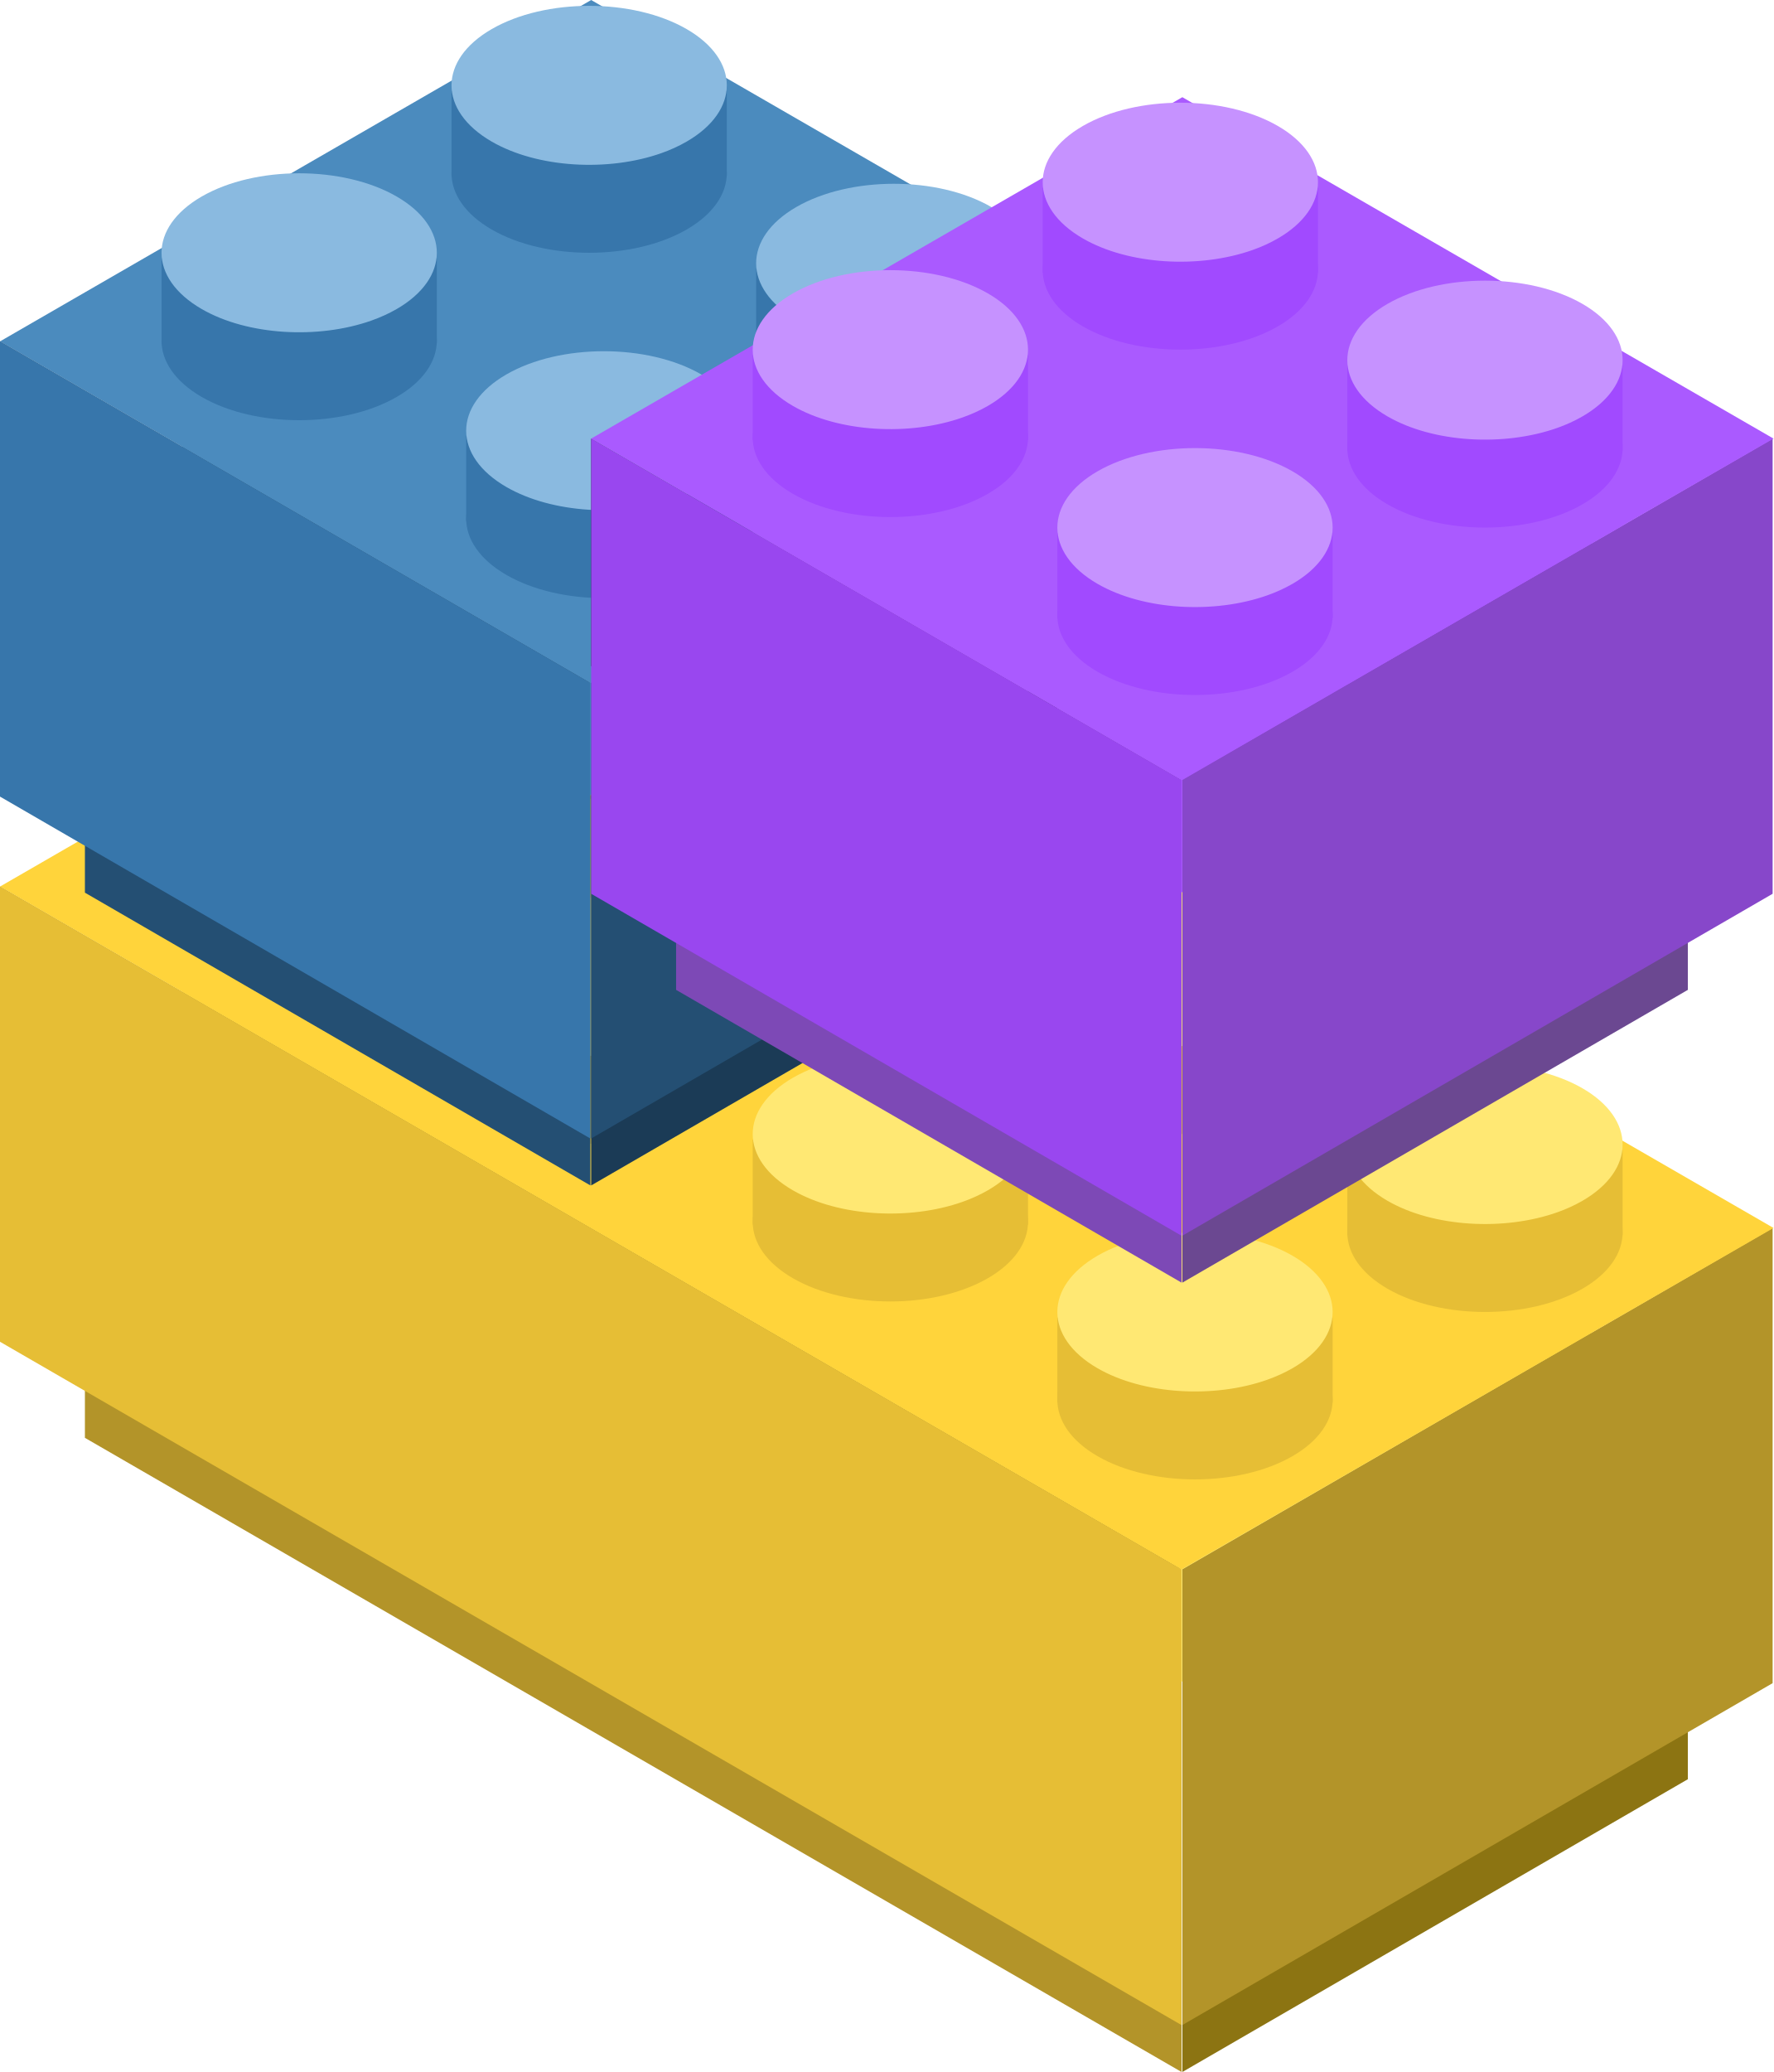
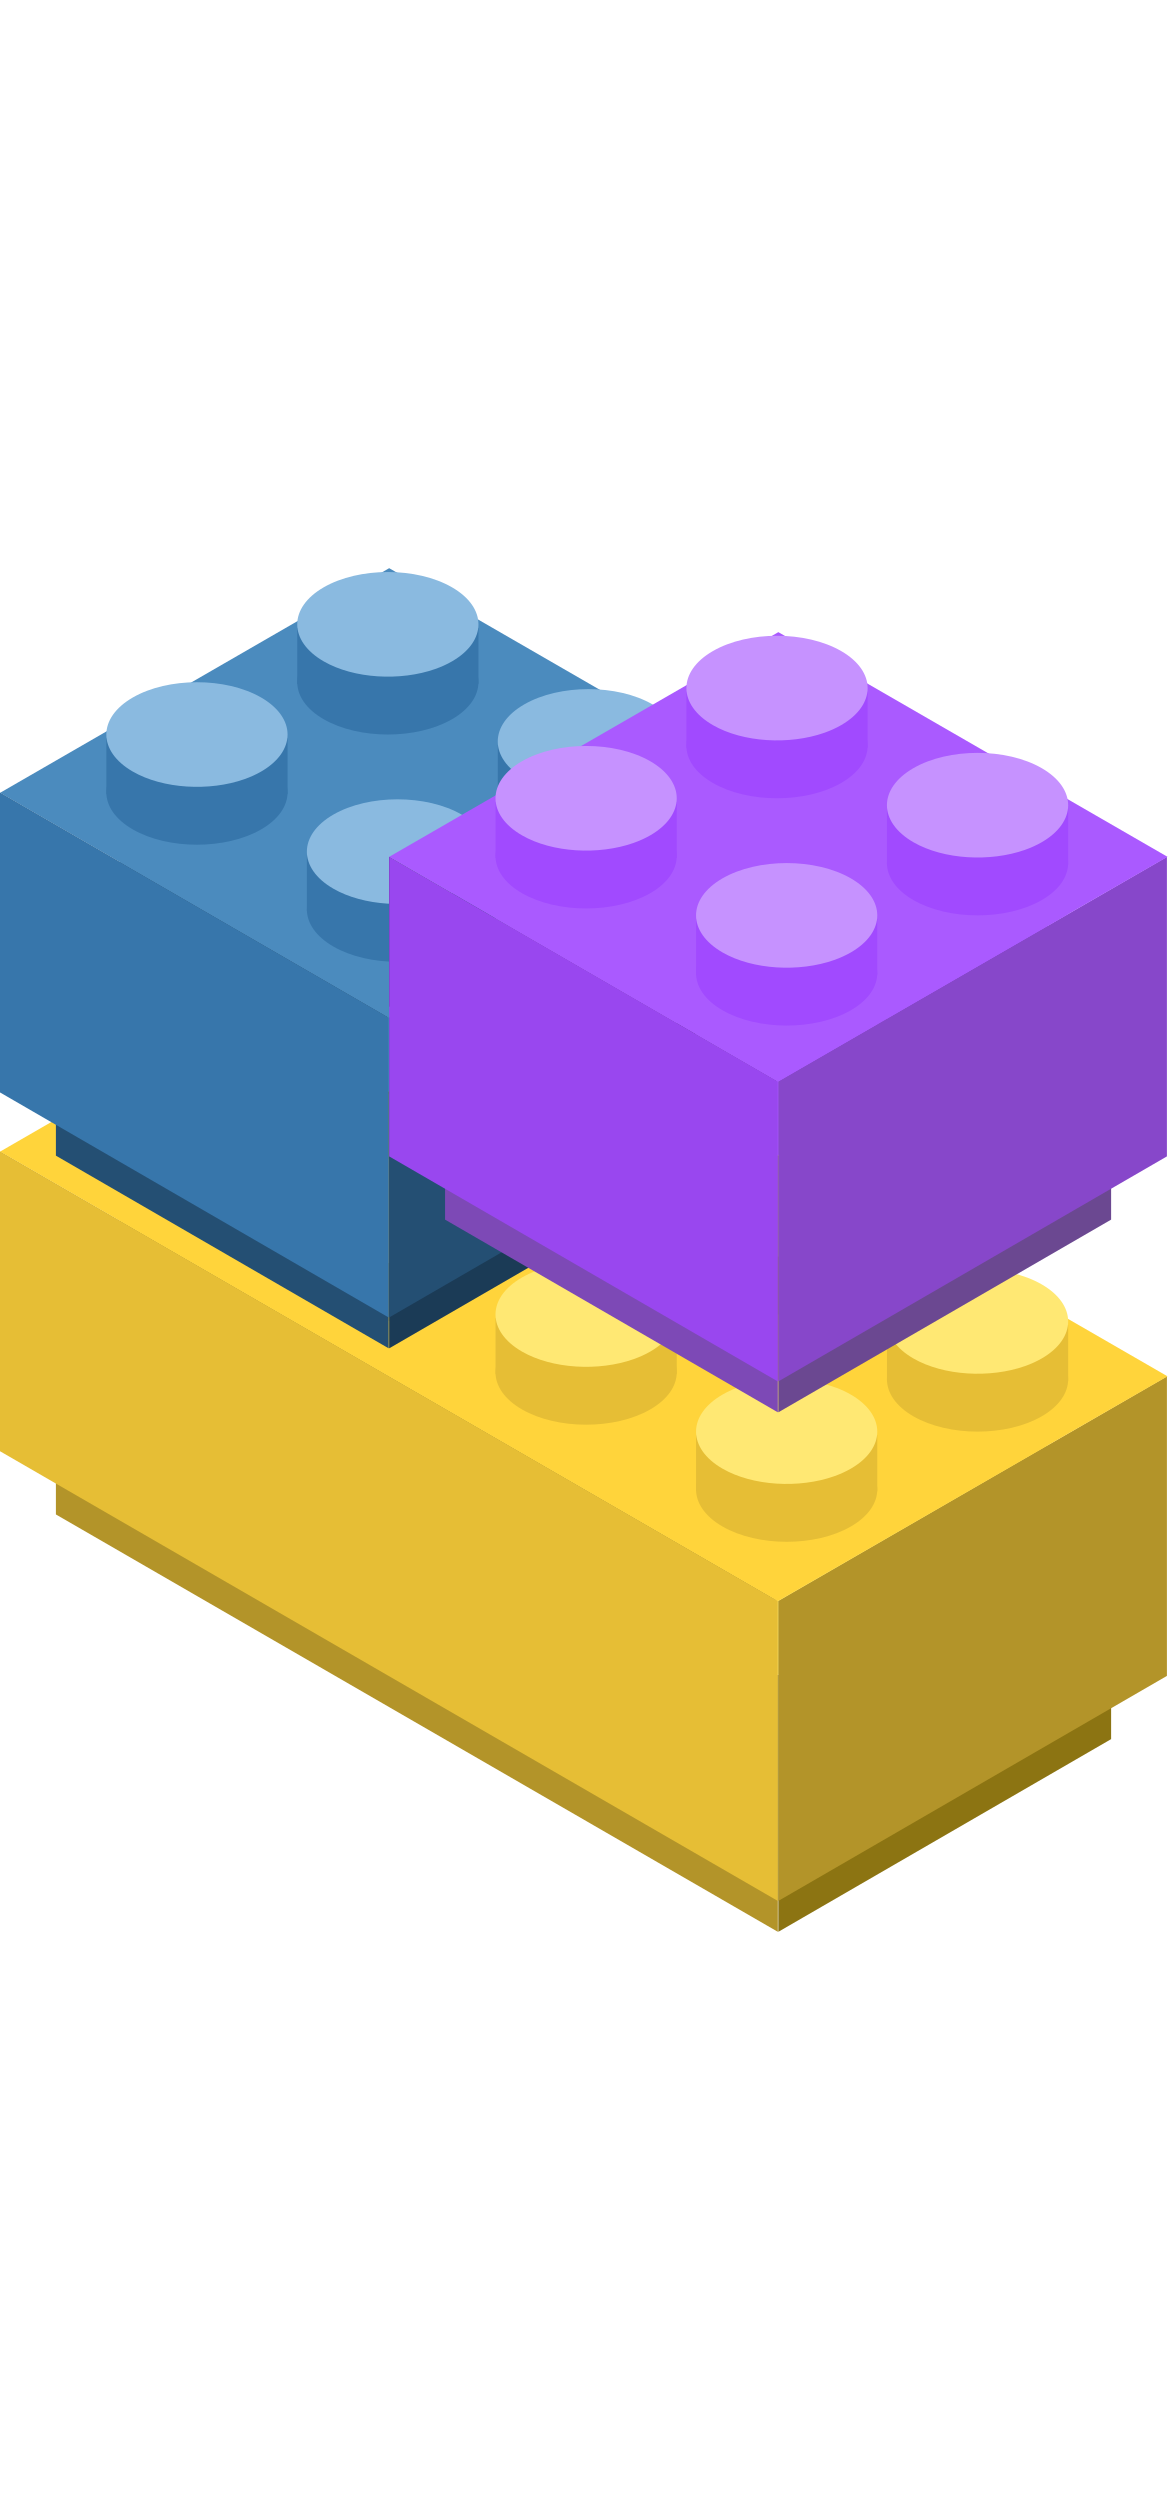
- <svg xmlns="http://www.w3.org/2000/svg" viewBox="30.729 19.32 85.256 99.578" width="85.256px" height="99.578px">
+ <svg xmlns="http://www.w3.org/2000/svg" id="icon-hover" viewBox="30.729 -22.17 85.256 182.559" width="85.256px" height="182.559px">
+   <style>
+     @keyframes package-icon-drop {
+       from { transform: translateY(-65px); }
+       to { transform: translateY(0); }
+     }
+     @keyframes package-icon-fade {
+       from { opacity: 0; }
+       to { opacity: 1; }
+     }
+     @media (prefers-reduced-motion: no-preference) {
+       :root:target .package-icon__drop {
+         animation: package-icon-drop 1.12s cubic-bezier(0, .55, .45, 1) both,
+                    package-icon-fade .53s linear both;
+       }
+     }
+   </style>
  <g transform="matrix(0.6500001, 0, 0, 0.6500001, 16.89748, -7.586796)">
    <g transform="translate(0, 40.351)">
      <g>
        <g>
          <polyline fill="#66550D" points="27.559,92.941 27.559,78.53 108.664,125.388" />
          <path fill="#FFF0A3" d="M108.664,125.388" />
        </g>
        <g>
          <polygon fill="#B39429" points="27.559,78.53 27.559,92.941 27.559,107.353 108.664,154.241 108.664,139.831 108.664,139.799 108.664,125.388" />
          <path fill="#CCA92E" d="M108.664,139.799" />
          <polygon fill="#8C7412" points="108.721,125.388 108.721,139.799 108.721,139.831 108.721,154.241 146.106,132.594 146.106,118.182 146.106,103.771" />
        </g>
        <g>
          <path fill="#CCA92E" d="M108.664,154.209" />
        </g>
        <polygon fill="#FFE873" points="27.559,78.53 108.664,125.388 123.688,116.728 146.162,103.771 65,56.915" />
      </g>
      <g>
        <g>
          <polyline fill="#66550D" points="21.279,83.423 21.279,66.594 108.655,117.077" />
          <path fill="#FFF0A3" d="M108.655,117.077" />
        </g>
        <g>
          <polygon fill="#E6BE35" points="21.279,66.594 21.279,83.423 21.279,100.25 108.655,150.769 108.655,133.941 108.655,133.904 108.655,117.077" />
          <path fill="#CCA92E" d="M108.655,133.904" />
          <polygon fill="#B39429" points="108.721,117.077 108.721,133.904 108.721,133.941 108.721,150.769 152.375,125.491 152.375,108.664 152.375,91.835" />
        </g>
        <g>
          <path fill="#CCA92E" d="M108.655,150.732" />
        </g>
        <polygon fill="#FFD43B" points="21.279,66.594 108.655,117.077 126.198,106.964 152.442,91.835 65,41.353" />
      </g>
      <g transform="matrix(1, 0, 0, 1, 0, 40.43603)">
        <g>
          <path fill="#E6BE35" d="M36.199,30.327c3.965,2.29,10.449,2.29,14.414,0c3.963-2.288,3.963-6.033,0-8.321c-3.965-2.289-10.449-2.289-14.414,0C32.234,24.294,32.234,28.039,36.199,30.327z" />
          <rect x="33.227" y="20.077" fill="#E6BE35" width="20.359" height="6.289" />
        </g>
        <g>
          <path fill="#E6BE35" d="M58.729,43.483c3.965,2.29,10.449,2.29,14.414,0c3.963-2.288,3.963-6.033,0-8.321c-3.965-2.289-10.449-2.289-14.414,0C54.764,37.45,54.764,41.195,58.729,43.483z" />
          <rect x="55.756" y="33.233" fill="#E6BE35" width="20.359" height="6.289" />
        </g>
        <g>
          <path fill="#E6BE35" d="M57.646,17.948c3.963,2.289,10.447,2.289,14.412,0c3.963-2.289,3.963-6.033,0-8.322c-3.965-2.289-10.449-2.289-14.412,0C53.68,11.915,53.68,15.659,57.646,17.948z" />
          <rect x="54.672" y="7.696" fill="#E6BE35" width="20.359" height="6.29" />
          <path fill="#FFE873" d="M72.059,3.125c-3.965-2.289-10.449-2.289-14.412,0c-3.967,2.289-3.967,6.032,0,8.321c3.387,1.957,8.619,2.24,12.541,0.854c0.668-0.236,1.297-0.521,1.871-0.854C76.021,9.157,76.021,5.414,72.059,3.125z" />
        </g>
        <g>
          <path fill="#E6BE35" d="M80.174,31.104c3.965,2.289,10.449,2.289,14.414,0c3.963-2.289,3.963-6.033,0-8.322c-3.965-2.289-10.449-2.289-14.414,0S76.209,28.815,80.174,31.104z" />
          <rect x="77.201" y="20.854" fill="#E6BE35" width="20.359" height="6.289" />
          <g>
            <path fill="#FFE873" d="M50.613,15.504c-3.965-2.288-10.449-2.288-14.414,0c-3.965,2.289-3.965,6.034,0,8.323c3.389,1.956,8.621,2.24,12.543,0.852c0.668-0.236,1.297-0.521,1.871-0.852C54.576,21.538,54.576,17.793,50.613,15.504z" />
            <path fill="#FFE873" d="M73.143,28.66c-3.965-2.288-10.449-2.288-14.414,0c-3.965,2.289-3.965,6.034,0,8.323c3.389,1.956,8.619,2.24,12.543,0.852c0.666-0.236,1.295-0.521,1.871-0.852C77.105,34.694,77.105,30.949,73.143,28.66z" />
            <path fill="#FFE873" d="M94.588,16.28c-3.965-2.288-10.449-2.288-14.414,0c-3.965,2.289-3.965,6.033,0,8.322c3.389,1.957,8.619,2.24,12.543,0.854c0.666-0.236,1.295-0.521,1.871-0.854C98.551,22.313,98.551,18.569,94.588,16.28z" />
          </g>
        </g>
      </g>
      <g transform="matrix(1, 0, 0, 1, 43.721, 65.22603)">
        <g>
          <path fill="#E6BE35" d="M36.199,30.327c3.965,2.29,10.449,2.29,14.414,0c3.963-2.288,3.963-6.033,0-8.321c-3.965-2.289-10.449-2.289-14.414,0C32.234,24.294,32.234,28.039,36.199,30.327z" />
          <rect x="33.227" y="20.077" fill="#E6BE35" width="20.359" height="6.289" />
        </g>
        <g>
          <path fill="#E6BE35" d="M58.729,43.483c3.965,2.29,10.449,2.29,14.414,0c3.963-2.288,3.963-6.033,0-8.321c-3.965-2.289-10.449-2.289-14.414,0C54.764,37.45,54.764,41.195,58.729,43.483z" />
          <rect x="55.756" y="33.233" fill="#E6BE35" width="20.359" height="6.289" />
        </g>
        <g>
          <path fill="#E6BE35" d="M57.646,17.948c3.963,2.289,10.447,2.289,14.412,0c3.963-2.289,3.963-6.033,0-8.322c-3.965-2.289-10.449-2.289-14.412,0C53.68,11.915,53.68,15.659,57.646,17.948z" />
          <rect x="54.672" y="7.696" fill="#E6BE35" width="20.359" height="6.29" />
          <path fill="#FFE873" d="M72.059,3.125c-3.965-2.289-10.449-2.289-14.412,0c-3.967,2.289-3.967,6.032,0,8.321c3.387,1.957,8.619,2.24,12.541,0.854c0.668-0.236,1.297-0.521,1.871-0.854C76.021,9.157,76.021,5.414,72.059,3.125z" />
        </g>
        <g>
          <path fill="#E6BE35" d="M80.174,31.104c3.965,2.289,10.449,2.289,14.414,0c3.963-2.289,3.963-6.033,0-8.322c-3.965-2.289-10.449-2.289-14.414,0S76.209,28.815,80.174,31.104z" />
          <rect x="77.201" y="20.854" fill="#E6BE35" width="20.359" height="6.289" />
          <g>
            <path fill="#FFE873" d="M50.613,15.504c-3.965-2.288-10.449-2.288-14.414,0c-3.965,2.289-3.965,6.034,0,8.323c3.389,1.956,8.621,2.24,12.543,0.852c0.668-0.236,1.297-0.521,1.871-0.852C54.576,21.538,54.576,17.793,50.613,15.504z" />
            <path fill="#FFE873" d="M73.143,28.66c-3.965-2.288-10.449-2.288-14.414,0c-3.965,2.289-3.965,6.034,0,8.323c3.389,1.956,8.619,2.24,12.543,0.852c0.666-0.236,1.295-0.521,1.871-0.852C77.105,34.694,77.105,30.949,73.143,28.66z" />
            <path fill="#FFE873" d="M94.588,16.28c-3.965-2.288-10.449-2.288-14.414,0c-3.965,2.289-3.965,6.033,0,8.322c3.389,1.957,8.619,2.24,12.543,0.854c0.666-0.236,1.295-0.521,1.871-0.854C98.551,22.313,98.551,18.569,94.588,16.28z" />
          </g>
        </g>
      </g>
    </g>
    <g transform="matrix(1, 0, 0, 1, 0, 0.04276)">
      <g>
        <g>
          <polyline fill="#112536" points="27.559,92.941 27.559,78.53 64.943,100.147" />
          <path fill="#8ABAE0" d="M64.943,100.147" />
        </g>
        <g>
          <polygon fill="#244F73" points="27.559,78.53 27.559,92.941 27.559,107.353 64.943,129 64.943,114.59 64.943,114.558 64.943,100.147" />
          <path fill="#2E638F" d="M64.943,114.558" />
          <polygon fill="#1B3B56" points="65,100.147 65,114.558 65,114.59 65,129 102.385,107.353 102.385,92.941 102.385,78.53" />
        </g>
        <g>
          <path fill="#2E638F" d="M64.943,128.968" />
        </g>
        <polygon fill="#4B8BBE" points="27.559,78.53 64.943,100.147 79.967,91.487 102.441,78.53 65,56.915" />
      </g>
      <g>
        <g>
          <polyline fill="#112536" points="21.279,83.423 21.279,66.594 64.934,91.836" />
          <path fill="#8ABAE0" d="M64.934,91.836" />
        </g>
        <g>
          <polygon fill="#3776AB" points="21.279,66.594 21.279,83.423 21.279,100.25 64.934,125.528 64.934,108.7 64.934,108.663 64.934,91.836" />
          <path fill="#2E638F" d="M64.934,108.663" />
          <polygon fill="#244F73" points="65,91.836 65,108.663 65,108.7 65,125.528 108.654,100.25 108.654,83.423 108.654,66.594" />
        </g>
        <g>
          <path fill="#2E638F" d="M64.934,125.491" />
        </g>
        <polygon fill="#4B8BBE" points="21.279,66.594 64.934,91.836 82.477,81.723 108.721,66.594 65,41.353" />
      </g>
      <g transform="matrix(1, 0, 0, 1, 0, 40.37662)">
        <g>
          <path fill="#3776AB" d="M36.199,30.327c3.965,2.29,10.449,2.29,14.414,0c3.963-2.288,3.963-6.033,0-8.321c-3.965-2.289-10.449-2.289-14.414,0C32.234,24.294,32.234,28.039,36.199,30.327z" />
          <rect x="33.227" y="20.077" fill="#3776AB" width="20.359" height="6.289" />
        </g>
        <g>
          <path fill="#3776AB" d="M58.729,43.483c3.965,2.29,10.449,2.29,14.414,0c3.963-2.288,3.963-6.033,0-8.321c-3.965-2.289-10.449-2.289-14.414,0C54.764,37.45,54.764,41.195,58.729,43.483z" />
          <rect x="55.756" y="33.233" fill="#3776AB" width="20.359" height="6.289" />
        </g>
        <g>
          <path fill="#3776AB" d="M57.646,17.948c3.963,2.289,10.447,2.289,14.412,0c3.963-2.289,3.963-6.033,0-8.322c-3.965-2.289-10.449-2.289-14.412,0C53.68,11.915,53.68,15.659,57.646,17.948z" />
          <rect x="54.672" y="7.696" fill="#3776AB" width="20.359" height="6.29" />
          <path fill="#8ABAE0" d="M72.059,3.125c-3.965-2.289-10.449-2.289-14.412,0c-3.967,2.289-3.967,6.032,0,8.321c3.387,1.957,8.619,2.24,12.541,0.854c0.668-0.236,1.297-0.521,1.871-0.854C76.021,9.157,76.021,5.414,72.059,3.125z" />
        </g>
        <g>
          <path fill="#3776AB" d="M80.174,31.104c3.965,2.289,10.449,2.289,14.414,0c3.963-2.289,3.963-6.033,0-8.322c-3.965-2.289-10.449-2.289-14.414,0S76.209,28.815,80.174,31.104z" />
          <rect x="77.201" y="20.854" fill="#3776AB" width="20.359" height="6.289" />
          <g>
            <path fill="#8ABAE0" d="M50.613,15.504c-3.965-2.288-10.449-2.288-14.414,0c-3.965,2.289-3.965,6.034,0,8.323c3.389,1.956,8.621,2.24,12.543,0.852c0.668-0.236,1.297-0.521,1.871-0.852C54.576,21.538,54.576,17.793,50.613,15.504z" />
            <path fill="#8ABAE0" d="M73.143,28.66c-3.965-2.288-10.449-2.288-14.414,0c-3.965,2.289-3.965,6.034,0,8.323c3.389,1.956,8.619,2.24,12.543,0.852c0.666-0.236,1.295-0.521,1.871-0.852C77.105,34.694,77.105,30.949,73.143,28.66z" />
            <path fill="#8ABAE0" d="M94.588,16.28c-3.965-2.288-10.449-2.288-14.414,0c-3.965,2.289-3.965,6.033,0,8.322c3.389,1.957,8.619,2.24,12.543,0.854c0.666-0.236,1.295-0.521,1.871-0.854C98.551,22.313,98.551,18.569,94.588,16.28z" />
          </g>
        </g>
      </g>
    </g>
-     <g transform="matrix(1, 0, 0, 1, 43.721, 47.58134)">
-       <g>
-         <g>
-           <g>
-             <polyline points="27.559,52.59 27.559,38.179 64.943,59.796" fill="#251A31" />
-             <path d="M64.943,59.796" fill="#CD9FFF" />
-           </g>
-           <g>
-             <polygon points="27.559,38.179 27.559,52.59 27.559,67.001 64.943,88.648 64.943,74.237 64.943,74.206 64.943,59.796" fill="#7D49B6" />
-             <path d="M64.943,74.206" fill="#8F4ADA" />
-             <polygon points="65,59.796 65,74.206 65,74.237 65,88.648 102.385,67.001 102.385,52.59 102.385,38.179" fill="#6B4891" />
-           </g>
-           <g>
-             <path d="M64.943,88.616" fill="#8F4ADA" />
-           </g>
-           <polygon points="27.559,38.179 64.943,59.796 79.967,51.135 102.441,38.179 65,16.563" fill="#AA5AFF" />
-         </g>
-         <g>
-           <g>
-             <polyline points="21.279,43.069 21.279,26.242 64.934,51.483" fill="#251A31" />
-             <path d="M64.934,51.483" fill="#CD9FFF" />
-           </g>
-           <g>
-             <polygon points="21.279,26.242 21.279,43.069 21.279,59.897 64.934,85.177 64.934,68.349 64.934,68.312 64.934,51.483" style="fill: #9947EF;" />
-             <path d="M64.934,68.312" fill="#8F4ADA" />
-             <polygon points="65,51.483 65,68.312 65,68.349 65,85.177 108.654,59.897 108.654,43.069 108.654,26.242" style="fill: #8747CA;" />
-           </g>
-           <g>
-             <path d="M64.934,85.14" fill="#8F4ADA" />
-           </g>
-           <polygon points="21.279,26.242 64.934,51.483 82.477,41.371 108.721,26.242 65,1" fill="#AA5AFF" />
-           <polygon points="82.477,41.371 97.561,32.675 97.561,26.474 77.201,26.474 77.201,44.412" fill="#AA5AFF" />
-           <polygon points="55.756,46.177 64.934,51.483 76.115,45.038 76.115,39.522 55.756,39.522" fill="#AA5AFF" />
-           <polygon points="33.227,33.15 53.586,44.923 53.586,26.474 33.227,26.474" fill="#AA5AFF" />
-           <polygon points="54.818,45.636 75.18,32.446 75.18,13.997 54.818,13.997" fill="#AA5AFF" />
-         </g>
-       </g>
-       <g>
-         <g>
-           <path d="M36.199,30.327c3.965,2.29,10.449,2.29,14.414,0c3.963-2.288,3.963-6.033,0-8.321c-3.965-2.289-10.449-2.289-14.414,0C32.234,24.294,32.234,28.039,36.199,30.327z" fill="#A14AFF" />
-           <rect x="33.227" y="20.077" width="20.359" height="6.289" fill="#A14AFF" />
-         </g>
-         <g>
-           <path d="M58.729,43.483c3.965,2.29,10.449,2.29,14.414,0c3.963-2.288,3.963-6.033,0-8.321c-3.965-2.289-10.449-2.289-14.414,0C54.764,37.45,54.764,41.195,58.729,43.483z" fill="#A14AFF" />
-           <rect x="55.756" y="33.233" width="20.359" height="6.289" fill="#A14AFF" />
-         </g>
-         <g>
-           <path d="M57.646,17.948c3.963,2.289,10.447,2.289,14.412,0c3.963-2.289,3.963-6.033,0-8.322c-3.965-2.289-10.449-2.289-14.412,0C53.68,11.915,53.68,15.659,57.646,17.948z" fill="#A14AFF" />
-           <rect x="54.672" y="7.696" width="20.359" height="6.29" fill="#A14AFF" />
-           <path d="M72.059,3.125c-3.965-2.289-10.449-2.289-14.412,0c-3.967,2.289-3.967,6.032,0,8.321c3.387,1.957,8.619,2.24,12.541,0.854c0.668-0.236,1.297-0.521,1.871-0.854C76.021,9.157,76.021,5.414,72.059,3.125z" style="fill: #C692FF;" />
-         </g>
-         <g>
-           <path d="M80.174,31.104c3.965,2.289,10.449,2.289,14.414,0c3.963-2.289,3.963-6.033,0-8.322c-3.965-2.289-10.449-2.289-14.414,0S76.209,28.815,80.174,31.104z" fill="#A14AFF" />
-           <rect x="77.201" y="20.854" width="20.359" height="6.289" fill="#A14AFF" />
-           <g>
-             <path d="M50.613,15.504c-3.965-2.288-10.449-2.288-14.414,0c-3.965,2.289-3.965,6.034,0,8.323c3.389,1.956,8.621,2.24,12.543,0.852c0.668-0.236,1.297-0.521,1.871-0.852C54.576,21.538,54.576,17.793,50.613,15.504z" style="fill: #C692FF;" />
-             <path d="M73.143,28.66c-3.965-2.288-10.449-2.288-14.414,0c-3.965,2.289-3.965,6.034,0,8.323c3.389,1.956,8.619,2.24,12.543,0.852c0.666-0.236,1.295-0.521,1.871-0.852C77.105,34.694,77.105,30.949,73.143,28.66z" style="fill: #C692FF;" />
-             <path d="M94.588,16.28c-3.965-2.288-10.449-2.288-14.414,0c-3.965,2.289-3.965,6.033,0,8.322c3.389,1.957,8.619,2.24,12.543,0.854c0.666-0.236,1.295-0.521,1.871-0.854C98.551,22.313,98.551,18.569,94.588,16.28z" style="fill: #C692FF;" />
+     <g class="package-icon__drop">
+       <g transform="matrix(1, 0, 0, 1, 43.721, 47.58134)">
+         <g>
+           <g>
+             <g>
+               <polyline points="27.559,52.59 27.559,38.179 64.943,59.796" fill="#251A31" />
+               <path d="M64.943,59.796" fill="#CD9FFF" />
+             </g>
+             <g>
+               <polygon points="27.559,38.179 27.559,52.59 27.559,67.001 64.943,88.648 64.943,74.237 64.943,74.206 64.943,59.796" fill="#7D49B6" />
+               <path d="M64.943,74.206" fill="#8F4ADA" />
+               <polygon points="65,59.796 65,74.206 65,74.237 65,88.648 102.385,67.001 102.385,52.59 102.385,38.179" fill="#6B4891" />
+             </g>
+             <g>
+               <path d="M64.943,88.616" fill="#8F4ADA" />
+             </g>
+             <polygon points="27.559,38.179 64.943,59.796 79.967,51.135 102.441,38.179 65,16.563" fill="#AA5AFF" />
+           </g>
+           <g>
+             <g>
+               <polyline points="21.279,43.069 21.279,26.242 64.934,51.483" fill="#251A31" />
+               <path d="M64.934,51.483" fill="#CD9FFF" />
+             </g>
+             <g>
+               <polygon points="21.279,26.242 21.279,43.069 21.279,59.897 64.934,85.177 64.934,68.349 64.934,68.312 64.934,51.483" style="fill: #9947EF;" />
+               <path d="M64.934,68.312" fill="#8F4ADA" />
+               <polygon points="65,51.483 65,68.312 65,68.349 65,85.177 108.654,59.897 108.654,43.069 108.654,26.242" style="fill: #8747CA;" />
+             </g>
+             <g>
+               <path d="M64.934,85.14" fill="#8F4ADA" />
+             </g>
+             <polygon points="21.279,26.242 64.934,51.483 82.477,41.371 108.721,26.242 65,1" fill="#AA5AFF" />
+             <polygon points="82.477,41.371 97.561,32.675 97.561,26.474 77.201,26.474 77.201,44.412" fill="#AA5AFF" />
+             <polygon points="55.756,46.177 64.934,51.483 76.115,45.038 76.115,39.522 55.756,39.522" fill="#AA5AFF" />
+             <polygon points="33.227,33.15 53.586,44.923 53.586,26.474 33.227,26.474" fill="#AA5AFF" />
+             <polygon points="54.818,45.636 75.18,32.446 75.18,13.997 54.818,13.997" fill="#AA5AFF" />
+           </g>
+         </g>
+         <g>
+           <g>
+             <path d="M36.199,30.327c3.965,2.29,10.449,2.29,14.414,0c3.963-2.288,3.963-6.033,0-8.321c-3.965-2.289-10.449-2.289-14.414,0C32.234,24.294,32.234,28.039,36.199,30.327z" fill="#A14AFF" />
+             <rect x="33.227" y="20.077" width="20.359" height="6.289" fill="#A14AFF" />
+           </g>
+           <g>
+             <path d="M58.729,43.483c3.965,2.29,10.449,2.29,14.414,0c3.963-2.288,3.963-6.033,0-8.321c-3.965-2.289-10.449-2.289-14.414,0C54.764,37.45,54.764,41.195,58.729,43.483z" fill="#A14AFF" />
+             <rect x="55.756" y="33.233" width="20.359" height="6.289" fill="#A14AFF" />
+           </g>
+           <g>
+             <path d="M57.646,17.948c3.963,2.289,10.447,2.289,14.412,0c3.963-2.289,3.963-6.033,0-8.322c-3.965-2.289-10.449-2.289-14.412,0C53.68,11.915,53.68,15.659,57.646,17.948z" fill="#A14AFF" />
+             <rect x="54.672" y="7.696" width="20.359" height="6.29" fill="#A14AFF" />
+             <path d="M72.059,3.125c-3.965-2.289-10.449-2.289-14.412,0c-3.967,2.289-3.967,6.032,0,8.321c3.387,1.957,8.619,2.24,12.541,0.854c0.668-0.236,1.297-0.521,1.871-0.854C76.021,9.157,76.021,5.414,72.059,3.125z" style="fill: #C692FF;" />
+           </g>
+           <g>
+             <path d="M80.174,31.104c3.965,2.289,10.449,2.289,14.414,0c3.963-2.289,3.963-6.033,0-8.322c-3.965-2.289-10.449-2.289-14.414,0S76.209,28.815,80.174,31.104z" fill="#A14AFF" />
+             <rect x="77.201" y="20.854" width="20.359" height="6.289" fill="#A14AFF" />
+             <g>
+               <path d="M50.613,15.504c-3.965-2.288-10.449-2.288-14.414,0c-3.965,2.289-3.965,6.034,0,8.323c3.389,1.956,8.621,2.24,12.543,0.852c0.668-0.236,1.297-0.521,1.871-0.852C54.576,21.538,54.576,17.793,50.613,15.504z" style="fill: #C692FF;" />
+               <path d="M73.143,28.66c-3.965-2.288-10.449-2.288-14.414,0c-3.965,2.289-3.965,6.034,0,8.323c3.389,1.956,8.619,2.24,12.543,0.852c0.666-0.236,1.295-0.521,1.871-0.852C77.105,34.694,77.105,30.949,73.143,28.66z" style="fill: #C692FF;" />
+               <path d="M94.588,16.28c-3.965-2.288-10.449-2.288-14.414,0c-3.965,2.289-3.965,6.033,0,8.322c3.389,1.957,8.619,2.24,12.543,0.854c0.666-0.236,1.295-0.521,1.871-0.854C98.551,22.313,98.551,18.569,94.588,16.28z" style="fill: #C692FF;" />
+             </g>
          </g>
        </g>
      </g>
    </g>
  </g>
</svg>
